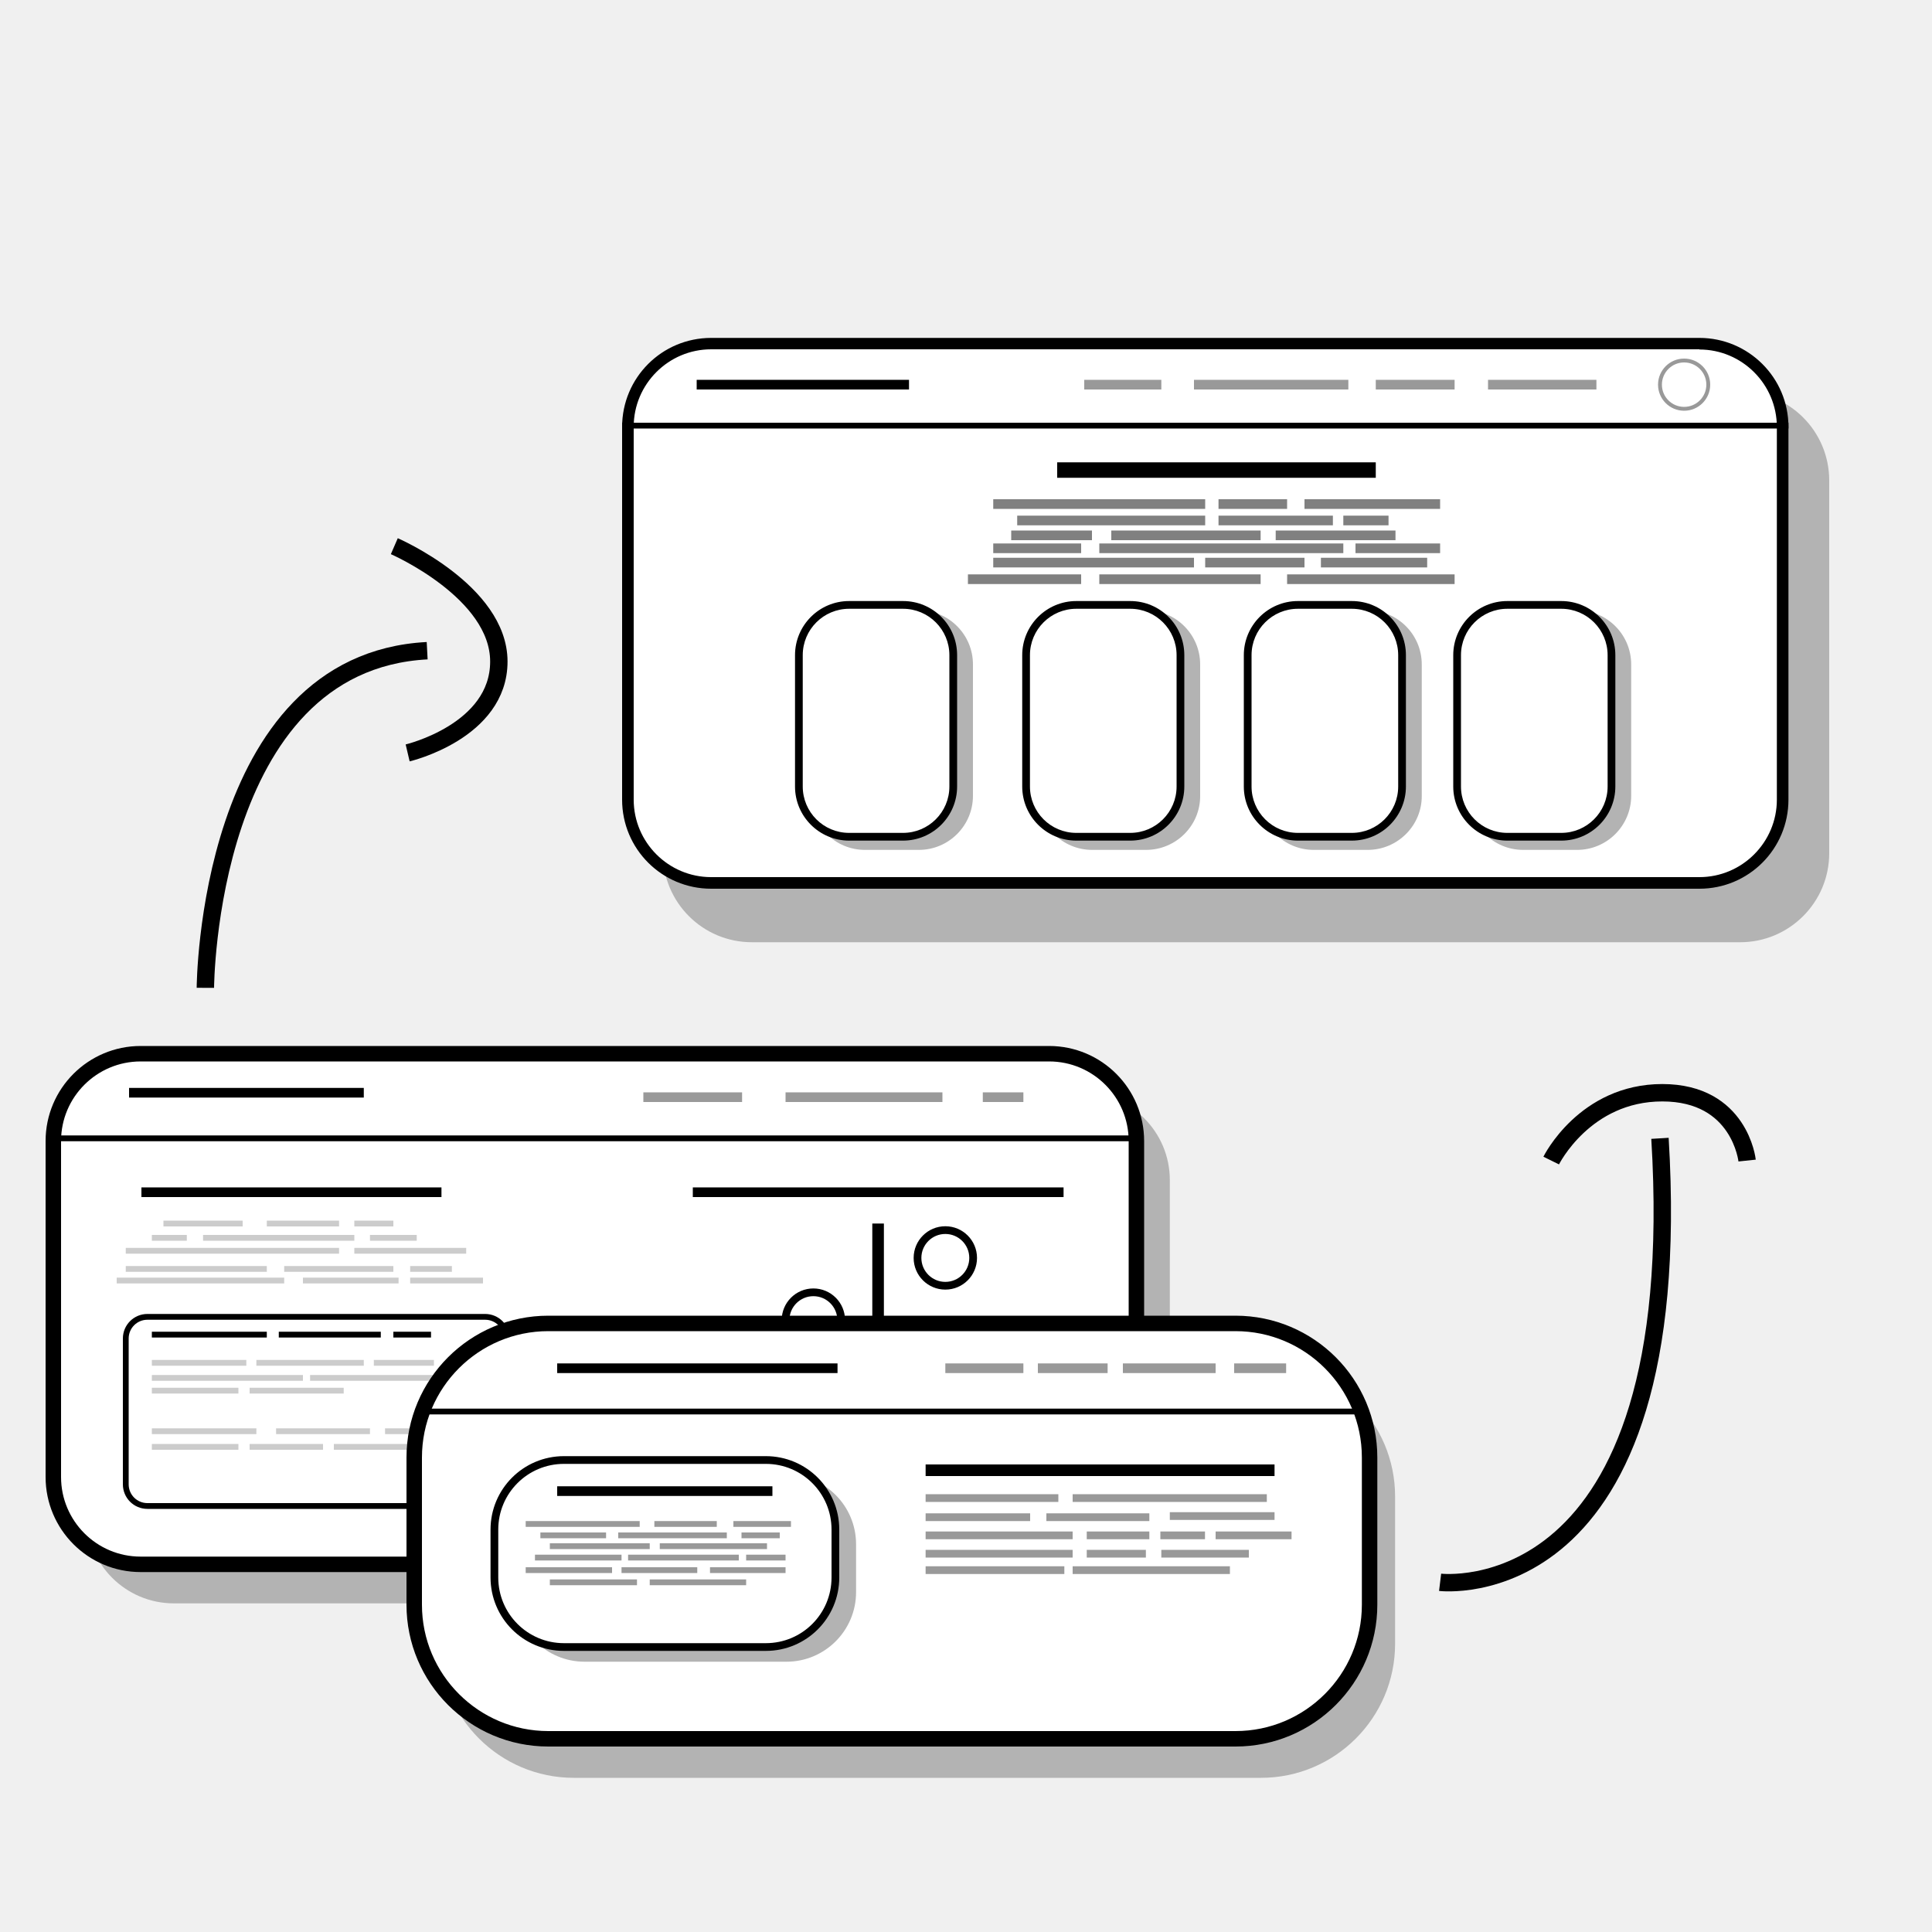
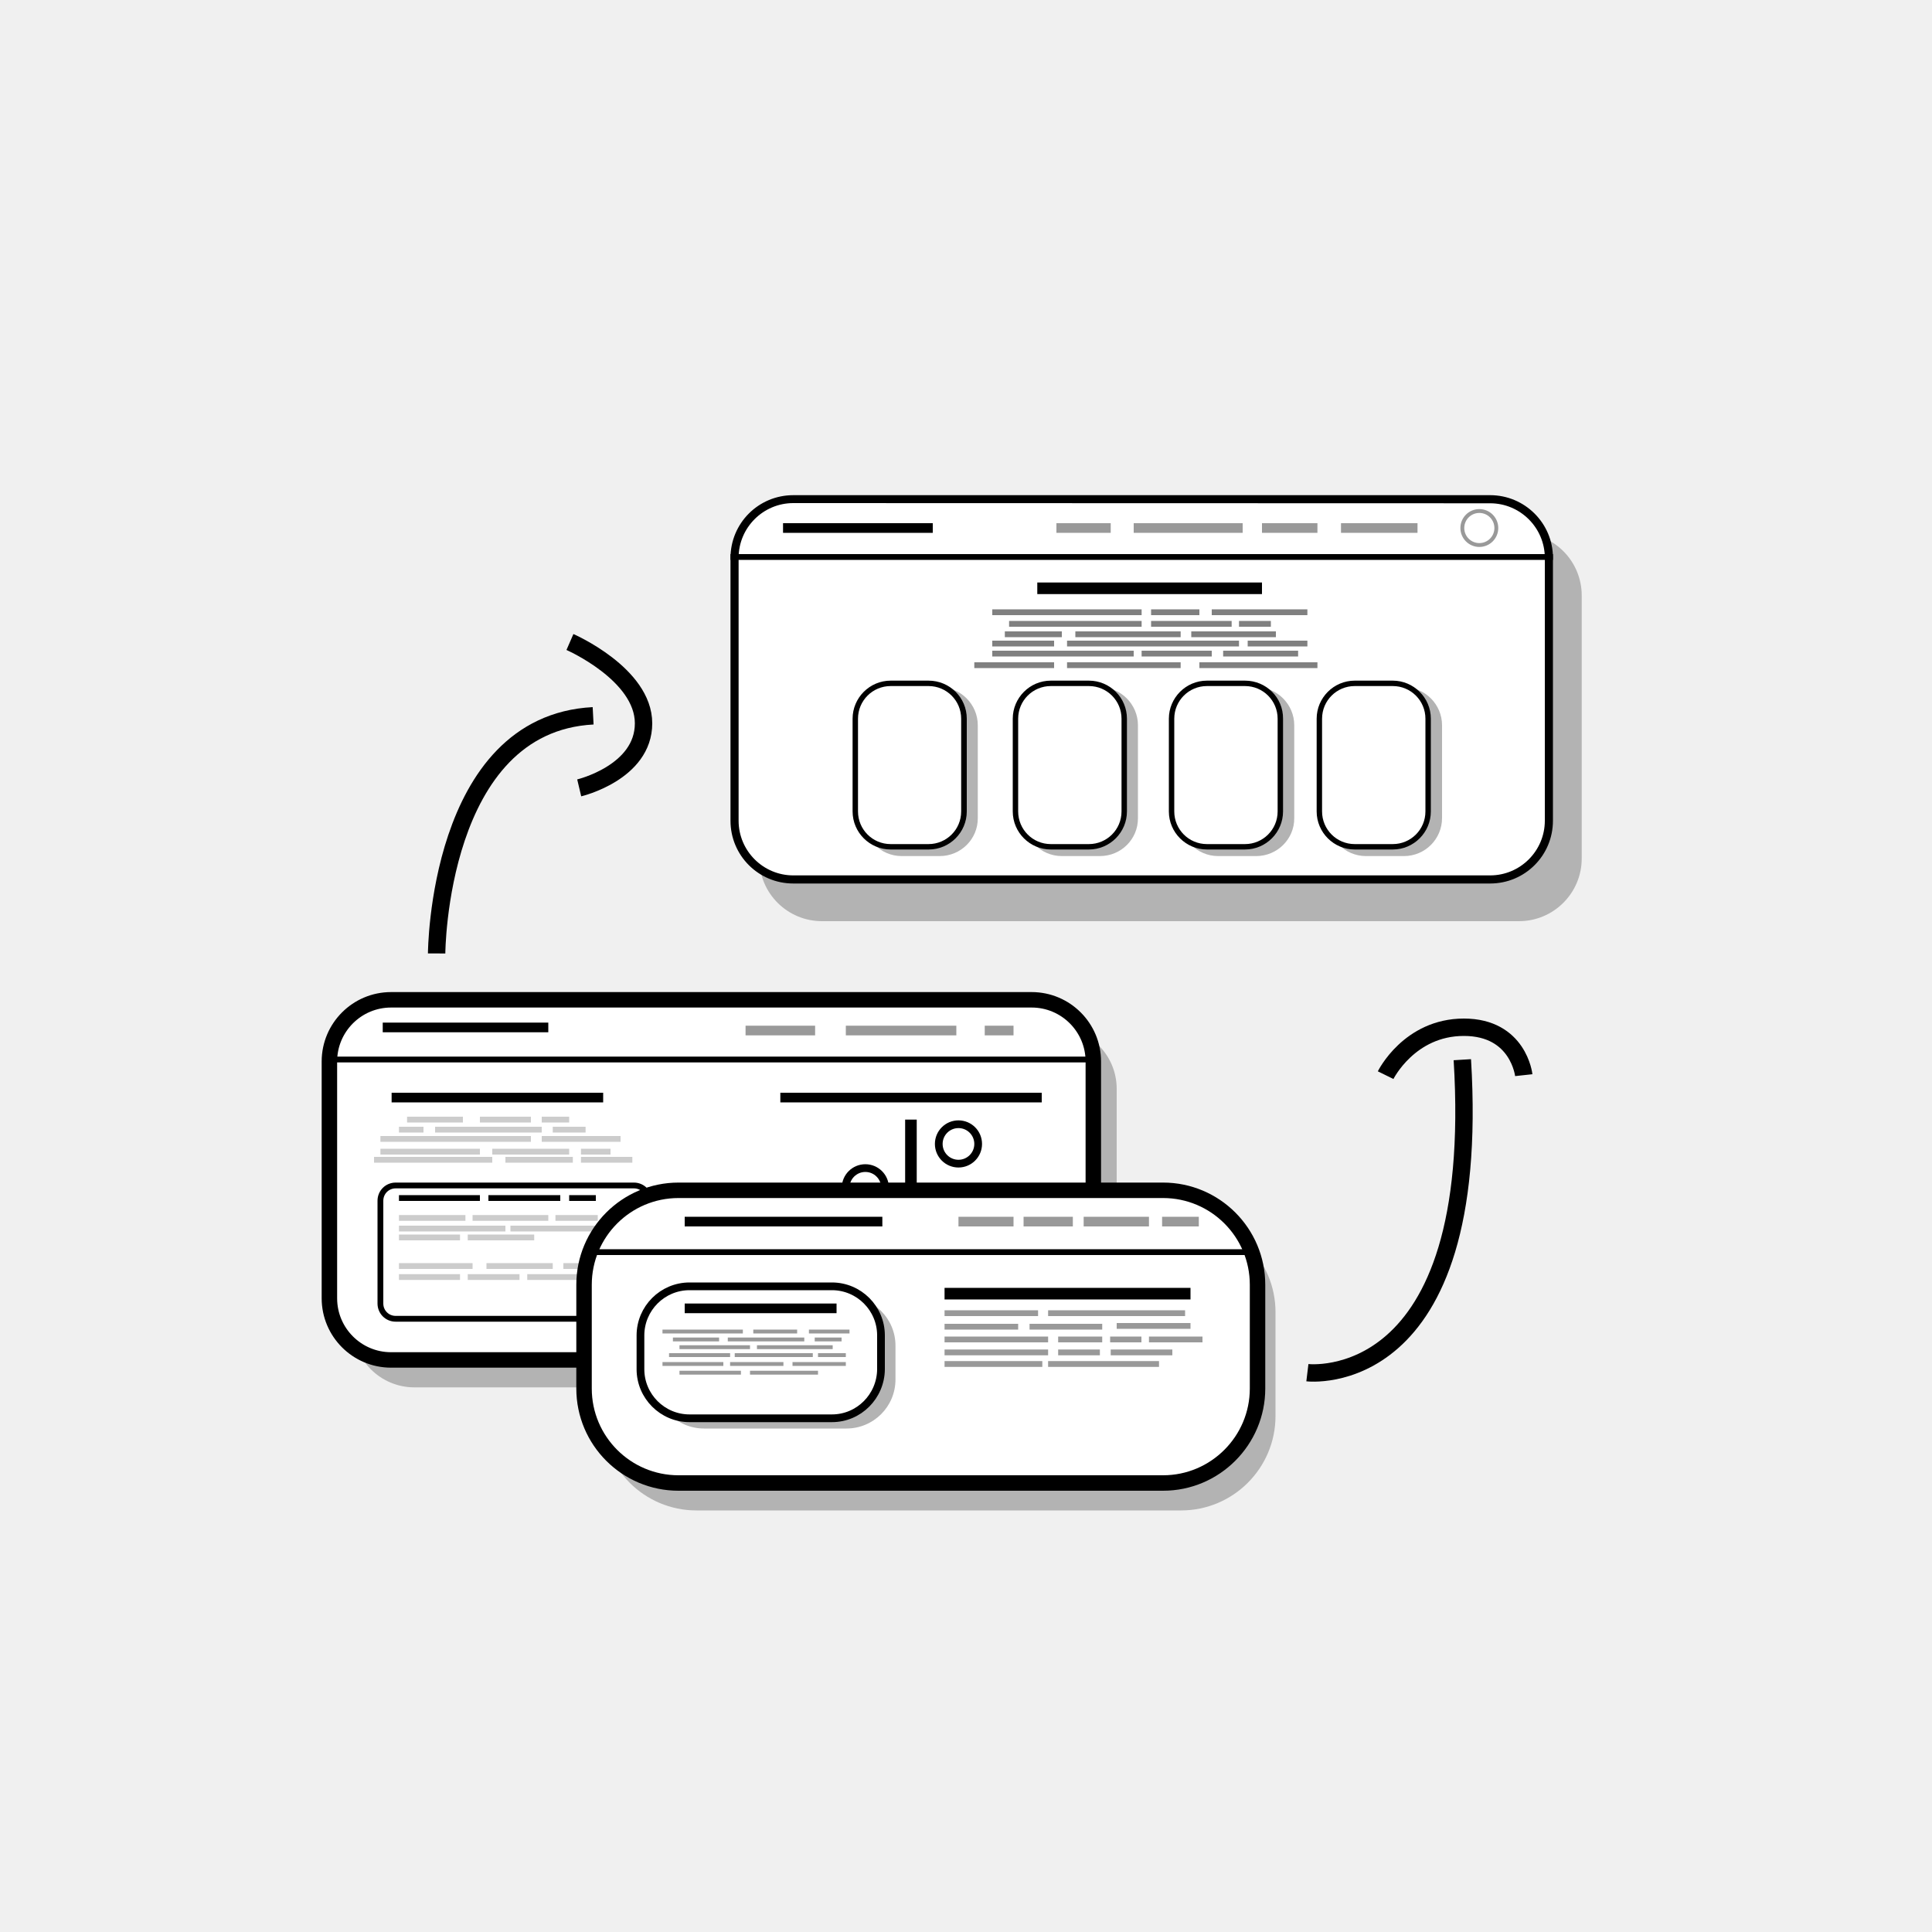
- <svg xmlns="http://www.w3.org/2000/svg" version="1.1" x="0px" y="0px" viewBox="0 0 1000 1000" style="enable-background:new 0 0 1000 1000;" xml:space="preserve">
+ <svg xmlns="http://www.w3.org/2000/svg" version="1.1" id="Layer_1" x="0px" y="0px" viewBox="0 0 1000 1000" style="enable-background:new 0 0 1000 1000;" xml:space="preserve">
  <style type="text/css">
	.st0{fill:#B3B3B3;}
	.st1{fill:#FFFFFF;}
- 	.st2{fill:#B3B3B3;stroke:#000000;stroke-width:3;stroke-miterlimit:10;}
- 	.st3{stroke:#000000;stroke-width:5;stroke-miterlimit:10;}
- 	.st4{fill:#808080;stroke:#999999;stroke-width:5;stroke-miterlimit:10;}
+ 	.st2{fill:none;stroke:#000000;stroke-width:3;stroke-miterlimit:10;}
+ 	.st3{fill:none;stroke:#000000;stroke-width:5;stroke-miterlimit:10;}
+ 	.st4{fill:none;stroke:#999999;stroke-width:5;stroke-miterlimit:10;}
	.st5{fill:none;stroke:#999999;stroke-width:2;stroke-miterlimit:10;}
- 	.st6{stroke:#000000;stroke-width:8;stroke-miterlimit:10;}
- 	.st7{fill:#808080;stroke:#808080;stroke-width:5;stroke-miterlimit:10;}
+ 	.st6{fill:none;stroke:#000000;stroke-width:6;stroke-miterlimit:10;}
+ 	.st7{fill:none;stroke:#808080;stroke-width:3;stroke-miterlimit:10;}
	.st8{fill:#FFFFFF;stroke:#000000;stroke-width:8;stroke-miterlimit:10;}
- 	.st9{fill:#B3B3B3;stroke:#000000;stroke-width:5;stroke-miterlimit:10;}
- 	.st10{fill:#B3B3B3;stroke:#CCCCCC;stroke-width:3;stroke-miterlimit:10;}
- 	.st11{fill:#B3B3B3;stroke:#000000;stroke-width:6;stroke-miterlimit:10;}
- 	.st12{fill:#FFFFFF;stroke:#000000;stroke-width:4;stroke-miterlimit:10;}
- 	.st13{fill:none;stroke:#000000;stroke-width:3;stroke-miterlimit:10;}
- 	.st14{fill:#FFFFFF;stroke:#000000;stroke-width:3;stroke-miterlimit:10;}
- 	.st15{fill:#808080;stroke:#999999;stroke-width:3;stroke-miterlimit:10;}
- 	.st16{stroke:#000000;stroke-width:6;stroke-miterlimit:10;}
- 	.st17{fill:#808080;stroke:#999999;stroke-width:4;stroke-miterlimit:10;}
- 	.st18{fill:none;stroke:#000000;stroke-width:9;stroke-miterlimit:10;}
+ 	.st9{fill:none;stroke:#CCCCCC;stroke-width:3;stroke-miterlimit:10;}
+ 	.st10{fill:#FFFFFF;stroke:#000000;stroke-width:4;stroke-miterlimit:10;}
+ 	.st11{fill:none;stroke:#999999;stroke-width:3;stroke-miterlimit:10;}
+ 	.st12{fill:none;stroke:#000000;stroke-width:9;stroke-miterlimit:10;}
</style>
-   <g id="Layer_1">
+   <g id="Layer_1_00000128471383344970629510000006755238687073651863_">
    <g>
-       <path class="st0" d="M900.7,487.7H389.2c-25.5,0-46.1-20.6-46.1-46.1V248.7c0-25.5,20.6-46.1,46.1-46.1h511.5    c25.5,0,46.1,20.6,46.1,46.1v192.9C946.8,467.1,926.1,487.7,900.7,487.7z" />
+       <path class="st0" d="M786.2,476.8H425.5c-18,0-32.5-14.5-32.5-32.5v-136c0-18,14.5-32.5,32.5-32.5h360.7c18,0,32.5,14.5,32.5,32.5    v136C818.7,462.3,804.1,476.8,786.2,476.8z" />
    </g>
    <g>
-       <path class="st1" d="M368.1,456.9c-23.8,0-43.1-19.3-43.1-43.1V220.9c0-23.8,19.3-43.1,43.1-43.1h511.5    c23.8,0,43.1,19.3,43.1,43.1v192.9c0,23.8-19.3,43.1-43.1,43.1H368.1z" />
-       <path d="M879.6,180.9c22.1,0,40.1,18,40.1,40.1v192.9c0,22.1-18,40.1-40.1,40.1H368.1c-22.1,0-40.1-18-40.1-40.1V220.9    c0-22.1,18-40.1,40.1-40.1H879.6 M879.6,174.9H368.1c-25.5,0-46.1,20.6-46.1,46.1v192.9c0,25.5,20.6,46.1,46.1,46.1h511.5    c25.5,0,46.1-20.6,46.1-46.1V220.9C925.7,195.5,905,174.9,879.6,174.9L879.6,174.9z" />
+       <path class="st1" d="M410.6,455.1c-16.8,0-30.4-13.6-30.4-30.4v-136c0-16.8,13.6-30.4,30.4-30.4h360.7c16.8,0,30.4,13.6,30.4,30.4    v136c0,16.8-13.6,30.4-30.4,30.4H410.6z" />
+       <path d="M771.3,260.5c15.6,0,28.3,12.7,28.3,28.3v136c0,15.6-12.7,28.3-28.3,28.3H410.6c-15.6,0-28.3-12.7-28.3-28.3V288.7    c0-15.6,12.7-28.3,28.3-28.3L771.3,260.5 M771.3,256.3H410.6c-18,0-32.5,14.5-32.5,32.5v136c0,18,14.5,32.5,32.5,32.5h360.7    c18,0,32.5-14.5,32.5-32.5V288.7C803.8,270.8,789.2,256.3,771.3,256.3L771.3,256.3z" />
    </g>
-     <line class="st2" x1="322" y1="220.3" x2="925.7" y2="220.3" />
-     <line class="st3" x1="360.6" y1="199.1" x2="470.5" y2="199.1" />
-     <line class="st4" x1="561.2" y1="199.1" x2="601.1" y2="199.1" />
-     <line class="st4" x1="618" y1="199.1" x2="697.9" y2="199.1" />
-     <line class="st4" x1="712.1" y1="199.1" x2="752.9" y2="199.1" />
-     <line class="st4" x1="770.2" y1="199.1" x2="826.3" y2="199.1" />
-     <circle class="st5" cx="871.7" cy="199.1" r="12.5" />
-     <line class="st6" x1="547.2" y1="243.3" x2="712.1" y2="243.3" />
-     <line class="st7" x1="514.1" y1="260.9" x2="623.8" y2="260.9" />
-     <line class="st7" x1="630.7" y1="260.9" x2="666.2" y2="260.9" />
-     <line class="st7" x1="675.2" y1="260.9" x2="745.4" y2="260.9" />
-     <line class="st7" x1="526.5" y1="269.4" x2="623.8" y2="269.4" />
-     <line class="st7" x1="630.7" y1="269.4" x2="689.9" y2="269.4" />
-     <line class="st7" x1="695.3" y1="269.4" x2="718.7" y2="269.4" />
-     <line class="st7" x1="523.4" y1="277.1" x2="565.2" y2="277.1" />
-     <line class="st7" x1="575.2" y1="277.1" x2="652.5" y2="277.1" />
-     <line class="st7" x1="660.3" y1="277.1" x2="722.3" y2="277.1" />
-     <line class="st7" x1="514.1" y1="283.8" x2="559.6" y2="283.8" />
-     <line class="st7" x1="569" y1="283.8" x2="695.3" y2="283.8" />
-     <line class="st7" x1="701.6" y1="283.8" x2="745.4" y2="283.8" />
-     <line class="st7" x1="514.1" y1="291.2" x2="618" y2="291.2" />
-     <line class="st7" x1="623.8" y1="291.2" x2="675.2" y2="291.2" />
-     <line class="st7" x1="683.7" y1="291.2" x2="738.7" y2="291.2" />
-     <line class="st7" x1="501" y1="299.8" x2="559.6" y2="299.8" />
-     <line class="st7" x1="569" y1="299.8" x2="652.5" y2="299.8" />
-     <line class="st7" x1="666.2" y1="299.8" x2="752.9" y2="299.8" />
+     <line class="st2" x1="378.1" y1="288.3" x2="803.8" y2="288.3" />
+     <line class="st3" x1="405.3" y1="273.3" x2="482.8" y2="273.3" />
+     <line class="st4" x1="546.8" y1="273.3" x2="574.9" y2="273.3" />
+     <line class="st4" x1="586.8" y1="273.3" x2="643.2" y2="273.3" />
+     <line class="st4" x1="653.2" y1="273.3" x2="681.9" y2="273.3" />
+     <line class="st4" x1="694.1" y1="273.3" x2="733.7" y2="273.3" />
+     <circle class="st5" cx="765.7" cy="273.3" r="8.8" />
+     <line class="st6" x1="536.9" y1="304.5" x2="653.2" y2="304.5" />
+     <line class="st7" x1="513.6" y1="316.9" x2="590.9" y2="316.9" />
+     <line class="st7" x1="595.8" y1="316.9" x2="620.8" y2="316.9" />
+     <line class="st7" x1="627.2" y1="316.9" x2="676.7" y2="316.9" />
+     <line class="st7" x1="522.3" y1="322.9" x2="590.9" y2="322.9" />
+     <line class="st7" x1="595.8" y1="322.9" x2="637.5" y2="322.9" />
+     <line class="st7" x1="641.3" y1="322.9" x2="657.8" y2="322.9" />
+     <line class="st7" x1="520.1" y1="328.3" x2="549.6" y2="328.3" />
+     <line class="st7" x1="556.6" y1="328.3" x2="611.1" y2="328.3" />
+     <line class="st7" x1="616.6" y1="328.3" x2="660.4" y2="328.3" />
+     <line class="st7" x1="513.6" y1="333.1" x2="545.6" y2="333.1" />
+     <line class="st7" x1="552.3" y1="333.1" x2="641.3" y2="333.1" />
+     <line class="st7" x1="645.8" y1="333.1" x2="676.7" y2="333.1" />
+     <line class="st7" x1="513.6" y1="338.3" x2="586.8" y2="338.3" />
+     <line class="st7" x1="590.9" y1="338.3" x2="627.2" y2="338.3" />
+     <line class="st7" x1="633.1" y1="338.3" x2="671.9" y2="338.3" />
+     <line class="st7" x1="504.3" y1="344.3" x2="545.6" y2="344.3" />
+     <line class="st7" x1="552.3" y1="344.3" x2="611.1" y2="344.3" />
+     <line class="st7" x1="620.8" y1="344.3" x2="681.9" y2="344.3" />
    <g>
-       <path class="st0" d="M475.6,439.9h-27.9c-15.5,0-28-12.6-28-28v-68c0-15.5,12.6-28,28-28h27.9c15.5,0,28,12.6,28,28v68    C503.6,427.3,491.1,439.9,475.6,439.9z" />
+       <path class="st0" d="M486.4,443.1h-19.7c-10.9,0-19.7-8.9-19.7-19.7v-48c0-10.9,8.9-19.7,19.7-19.7h19.7    c10.9,0,19.7,8.9,19.7,19.7v48C506.2,434.3,497.3,443.1,486.4,443.1z" />
    </g>
    <g>
-       <path class="st1" d="M439.5,433.1c-14.4,0-26-11.7-26-26v-68c0-14.4,11.7-26,26-26h27.9c14.4,0,26,11.7,26,26v68    c0,14.4-11.7,26-26,26H439.5z" />
-       <path d="M467.4,315.1c13.3,0,24,10.8,24,24v68c0,13.3-10.8,24-24,24h-27.9c-13.3,0-24-10.8-24-24v-68c0-13.3,10.8-24,24-24H467.4     M467.4,311.1h-27.9c-15.5,0-28,12.6-28,28v68c0,15.5,12.6,28,28,28h27.9c15.5,0,28-12.6,28-28v-68    C495.4,323.6,482.9,311.1,467.4,311.1L467.4,311.1z" />
+       <path class="st1" d="M461,438.3c-10.2,0-18.3-8.3-18.3-18.3v-48c0-10.2,8.3-18.3,18.3-18.3h19.7c10.2,0,18.3,8.3,18.3,18.3v48    c0,10.2-8.3,18.3-18.3,18.3H461z" />
+       <path d="M480.6,355.1c9.4,0,16.9,7.6,16.9,16.9v48c0,9.4-7.6,16.9-16.9,16.9H461c-9.4,0-16.9-7.6-16.9-16.9v-48    c0-9.4,7.6-16.9,16.9-16.9H480.6 M480.6,352.3H461c-10.9,0-19.7,8.9-19.7,19.7v48c0,10.9,8.9,19.7,19.7,19.7h19.7    c10.9,0,19.7-8.9,19.7-19.7v-48C500.4,361.1,491.6,352.3,480.6,352.3L480.6,352.3z" />
    </g>
    <g>
-       <path class="st0" d="M593.2,439.9h-27.9c-15.5,0-28-12.6-28-28v-68c0-15.5,12.6-28,28-28h27.9c15.5,0,28,12.6,28,28v68    C621.3,427.3,608.7,439.9,593.2,439.9z" />
+       <path class="st0" d="M569.3,443.1h-19.7c-10.9,0-19.7-8.9-19.7-19.7v-48c0-10.9,8.9-19.7,19.7-19.7h19.7    c10.9,0,19.7,8.9,19.7,19.7v48C589.1,434.3,580.3,443.1,569.3,443.1z" />
    </g>
    <g>
-       <path class="st1" d="M557.1,433.1c-14.4,0-26-11.7-26-26v-68c0-14.4,11.7-26,26-26H585c14.4,0,26,11.7,26,26v68    c0,14.4-11.7,26-26,26H557.1z" />
-       <path d="M585,315.1c13.3,0,24,10.8,24,24v68c0,13.3-10.8,24-24,24h-27.9c-13.3,0-24-10.8-24-24v-68c0-13.3,10.8-24,24-24H585     M585,311.1h-27.9c-15.5,0-28,12.6-28,28v68c0,15.5,12.6,28,28,28H585c15.5,0,28-12.6,28-28v-68C613,323.6,600.5,311.1,585,311.1    L585,311.1z" />
+       <path class="st1" d="M543.9,438.3c-10.2,0-18.3-8.3-18.3-18.3v-48c0-10.2,8.3-18.3,18.3-18.3h19.7c10.2,0,18.3,8.3,18.3,18.3v48    c0,10.2-8.3,18.3-18.3,18.3H543.9z" />
+       <path d="M563.6,355.1c9.4,0,16.9,7.6,16.9,16.9v48c0,9.4-7.6,16.9-16.9,16.9h-19.7c-9.4,0-16.9-7.6-16.9-16.9v-48    c0-9.4,7.6-16.9,16.9-16.9H563.6 M563.6,352.3h-19.7c-10.9,0-19.7,8.9-19.7,19.7v48c0,10.9,8.9,19.7,19.7,19.7h19.7    c10.9,0,19.7-8.9,19.7-19.7v-48C583.3,361.1,574.5,352.3,563.6,352.3L563.6,352.3z" />
    </g>
    <g>
-       <path class="st0" d="M707.9,439.9H680c-15.5,0-28-12.6-28-28v-68c0-15.5,12.6-28,28-28h27.9c15.5,0,28,12.6,28,28v68    C736,427.3,723.4,439.9,707.9,439.9z" />
+       <path class="st0" d="M650.2,443.1h-19.7c-10.9,0-19.7-8.9-19.7-19.7v-48c0-10.9,8.9-19.7,19.7-19.7h19.7    c10.9,0,19.7,8.9,19.7,19.7v48C670,434.3,661.1,443.1,650.2,443.1z" />
    </g>
    <g>
-       <path class="st1" d="M671.8,433.1c-14.4,0-26-11.7-26-26v-68c0-14.4,11.7-26,26-26h27.9c14.4,0,26,11.7,26,26v68    c0,14.4-11.7,26-26,26H671.8z" />
-       <path d="M699.7,315.1c13.3,0,24,10.8,24,24v68c0,13.3-10.8,24-24,24h-27.9c-13.3,0-24-10.8-24-24v-68c0-13.3,10.8-24,24-24H699.7     M699.7,311.1h-27.9c-15.5,0-28,12.6-28,28v68c0,15.5,12.6,28,28,28h27.9c15.5,0,28-12.6,28-28v-68    C727.7,323.6,715.2,311.1,699.7,311.1L699.7,311.1z" />
+       <path class="st1" d="M624.8,438.3c-10.2,0-18.3-8.3-18.3-18.3v-48c0-10.2,8.3-18.3,18.3-18.3h19.7c10.2,0,18.3,8.3,18.3,18.3v48    c0,10.2-8.3,18.3-18.3,18.3H624.8z" />
+       <path d="M644.4,355.1c9.4,0,16.9,7.6,16.9,16.9v48c0,9.4-7.6,16.9-16.9,16.9h-19.7c-9.4,0-16.9-7.6-16.9-16.9v-48    c0-9.4,7.6-16.9,16.9-16.9H644.4 M644.4,352.3h-19.7c-10.9,0-19.7,8.9-19.7,19.7v48c0,10.9,8.9,19.7,19.7,19.7h19.7    c10.9,0,19.7-8.9,19.7-19.7v-48C664.2,361.1,655.4,352.3,644.4,352.3L644.4,352.3z" />
    </g>
    <g>
-       <path class="st0" d="M816.3,439.9h-27.9c-15.5,0-28-12.6-28-28v-68c0-15.5,12.6-28,28-28h27.9c15.5,0,28,12.6,28,28v68    C844.3,427.3,831.8,439.9,816.3,439.9z" />
+       <path class="st0" d="M726.7,443.1H707c-10.9,0-19.7-8.9-19.7-19.7v-48c0-10.9,8.9-19.7,19.7-19.7h19.7c10.9,0,19.7,8.9,19.7,19.7    v48C746.4,434.3,737.6,443.1,726.7,443.1z" />
    </g>
    <g>
-       <path class="st1" d="M780.2,433.1c-14.4,0-26-11.7-26-26v-68c0-14.4,11.7-26,26-26h27.9c14.4,0,26,11.7,26,26v68    c0,14.4-11.7,26-26,26H780.2z" />
-       <path d="M808.1,315.1c13.3,0,24,10.8,24,24v68c0,13.3-10.8,24-24,24h-27.9c-13.3,0-24-10.8-24-24v-68c0-13.3,10.8-24,24-24H808.1     M808.1,311.1h-27.9c-15.5,0-28,12.6-28,28v68c0,15.5,12.6,28,28,28h27.9c15.5,0,28-12.6,28-28v-68    C836.1,323.6,823.5,311.1,808.1,311.1L808.1,311.1z" />
+       <path class="st1" d="M701.2,438.3c-10.2,0-18.3-8.3-18.3-18.3v-48c0-10.2,8.3-18.3,18.3-18.3h19.7c10.2,0,18.3,8.3,18.3,18.3v48    c0,10.2-8.3,18.3-18.3,18.3H701.2z" />
+       <path d="M720.9,355.1c9.4,0,16.9,7.6,16.9,16.9v48c0,9.4-7.6,16.9-16.9,16.9h-19.7c-9.4,0-16.9-7.6-16.9-16.9v-48    c0-9.4,7.6-16.9,16.9-16.9H720.9 M720.9,352.3h-19.7c-10.9,0-19.7,8.9-19.7,19.7v48c0,10.9,8.9,19.7,19.7,19.7h19.7    c10.9,0,19.7-8.9,19.7-19.7v-48C740.6,361.1,731.7,352.3,720.9,352.3L720.9,352.3z" />
    </g>
  </g>
-   <g id="Layer_2">
+   <g id="Layer_2_00000109739732680065717590000015239964196052514452_">
    <g>
-       <path class="st0" d="M560.2,829.9H90c-25,0-45.2-20.3-45.2-45.2V610.8c0-25,20.3-45.2,45.2-45.2h470.3c25,0,45.2,20.3,45.2,45.2    v173.9C605.5,809.7,585.2,829.9,560.2,829.9z" />
+       <path class="st0" d="M546.1,718.1H214.5c-17.6,0-31.9-14.3-31.9-31.9V563.6c0-17.6,14.3-31.9,31.9-31.9h331.6    c17.6,0,31.9,14.3,31.9,31.9v122.6C578,703.9,563.7,718.1,546.1,718.1z" />
    </g>
-     <path class="st8" d="M543,809.7H72.8c-25,0-45.2-20.3-45.2-45.2V590.6c0-25,20.3-45.2,45.2-45.2H543c25,0,45.2,20.3,45.2,45.2   v173.9C588.3,789.5,568,809.7,543,809.7z" />
-     <line class="st2" x1="27.5" y1="589.2" x2="585.7" y2="589.2" />
-     <line class="st3" x1="66.8" y1="565.6" x2="188.3" y2="565.6" />
-     <line class="st4" x1="333" y1="567.9" x2="384.1" y2="567.9" />
-     <line class="st4" x1="406.6" y1="567.9" x2="487.8" y2="567.9" />
-     <line class="st4" x1="508.7" y1="567.9" x2="529.7" y2="567.9" />
-     <line class="st9" x1="73.2" y1="617.1" x2="228.5" y2="617.1" />
-     <line class="st9" x1="358.6" y1="617.1" x2="550.5" y2="617.1" />
-     <line class="st10" x1="84.6" y1="633.3" x2="125.6" y2="633.3" />
-     <line class="st10" x1="138.1" y1="633.3" x2="175.5" y2="633.3" />
-     <line class="st10" x1="78.6" y1="640.7" x2="96.7" y2="640.7" />
-     <line class="st10" x1="105.1" y1="640.7" x2="183.4" y2="640.7" />
-     <line class="st10" x1="191.5" y1="640.7" x2="215.7" y2="640.7" />
-     <line class="st10" x1="65.1" y1="647.4" x2="175.5" y2="647.4" />
-     <line class="st10" x1="183.4" y1="633.3" x2="203.6" y2="633.3" />
-     <line class="st10" x1="183.4" y1="647.4" x2="241.3" y2="647.4" />
-     <line class="st10" x1="65.1" y1="656.8" x2="138.1" y2="656.8" />
-     <line class="st10" x1="147.1" y1="656.8" x2="203.6" y2="656.8" />
-     <line class="st10" x1="212.3" y1="656.8" x2="233.9" y2="656.8" />
-     <line class="st10" x1="60.4" y1="662.8" x2="147.1" y2="662.8" />
-     <line class="st10" x1="156.8" y1="662.8" x2="206.3" y2="662.8" />
-     <line class="st10" x1="212.3" y1="662.8" x2="250" y2="662.8" />
-     <line class="st11" x1="454.5" y1="633.3" x2="454.5" y2="765.3" />
-     <circle class="st12" cx="489.3" cy="651.1" r="14.4" />
-     <circle class="st12" cx="421" cy="683.3" r="14.4" />
-     <circle class="st12" cx="489.3" cy="716.2" r="14.4" />
-     <circle class="st12" cx="423.8" cy="761" r="14.4" />
+     <path class="st8" d="M533.9,703.9H202.4c-17.6,0-31.9-14.3-31.9-31.9V549.4c0-17.6,14.3-31.9,31.9-31.9h331.6   c17.6,0,31.9,14.3,31.9,31.9V672C565.9,689.7,551.6,703.9,533.9,703.9z" />
+     <line class="st2" x1="170.4" y1="548.4" x2="564" y2="548.4" />
+     <line class="st3" x1="198.1" y1="531.8" x2="283.8" y2="531.8" />
+     <line class="st4" x1="385.9" y1="533.4" x2="421.9" y2="533.4" />
+     <line class="st4" x1="437.8" y1="533.4" x2="495" y2="533.4" />
+     <line class="st4" x1="509.7" y1="533.4" x2="524.6" y2="533.4" />
+     <line class="st3" x1="202.7" y1="568.1" x2="312.2" y2="568.1" />
+     <line class="st3" x1="403.9" y1="568.1" x2="539.2" y2="568.1" />
+     <line class="st9" x1="210.7" y1="579.5" x2="239.6" y2="579.5" />
+     <line class="st9" x1="248.4" y1="579.5" x2="274.8" y2="579.5" />
+     <line class="st9" x1="206.5" y1="584.7" x2="219.2" y2="584.7" />
+     <line class="st9" x1="225.2" y1="584.7" x2="280.4" y2="584.7" />
+     <line class="st9" x1="286.1" y1="584.7" x2="303.1" y2="584.7" />
+     <line class="st9" x1="196.9" y1="589.5" x2="274.8" y2="589.5" />
+     <line class="st9" x1="280.4" y1="579.5" x2="294.6" y2="579.5" />
+     <line class="st9" x1="280.4" y1="589.5" x2="321.2" y2="589.5" />
+     <line class="st9" x1="196.9" y1="596.1" x2="248.4" y2="596.1" />
+     <line class="st9" x1="254.8" y1="596.1" x2="294.6" y2="596.1" />
+     <line class="st9" x1="300.7" y1="596.1" x2="316" y2="596.1" />
+     <line class="st9" x1="193.6" y1="600.3" x2="254.8" y2="600.3" />
+     <line class="st9" x1="261.6" y1="600.3" x2="296.5" y2="600.3" />
+     <line class="st9" x1="300.7" y1="600.3" x2="327.3" y2="600.3" />
+     <line class="st6" x1="471.5" y1="579.5" x2="471.5" y2="672.6" />
+     <circle class="st10" cx="496.1" cy="592.1" r="10.2" />
+     <circle class="st10" cx="447.9" cy="614.8" r="10.2" />
+     <circle class="st10" cx="496.1" cy="638" r="10.2" />
+     <circle class="st10" cx="449.9" cy="669.6" r="10.2" />
    <g id="XMLID_00000151542159790998282620000018332284769027783578_">
      <g>
-         <path class="st1" d="M262.3,692.8v75.5c0,6.2-5,11.2-11.2,11.2H76.3c-6.2,0-11.2-5-11.2-11.2v-75.5c0-6.2,5-11.2,11.2-11.2h174.8     C257.3,681.7,262.3,686.7,262.3,692.8z" />
+         <path class="st1" d="M336,621.5v53.2c0,4.4-3.5,7.9-7.9,7.9H204.8c-4.4,0-7.9-3.5-7.9-7.9v-53.2c0-4.4,3.5-7.9,7.9-7.9h123.3     C332.5,613.6,336,617.2,336,621.5z" />
      </g>
      <g>
-         <path class="st13" d="M251.1,779.5H76.3c-6.2,0-11.2-5-11.2-11.2v-75.5c0-6.2,5-11.2,11.2-11.2h174.8c6.2,0,11.2,5,11.2,11.2     v75.5C262.3,774.5,257.3,779.5,251.1,779.5z" />
+         <path class="st2" d="M328.1,682.6H204.8c-4.4,0-7.9-3.5-7.9-7.9v-53.2c0-4.4,3.5-7.9,7.9-7.9h123.3c4.4,0,7.9,3.5,7.9,7.9v53.2     C336,679.1,332.5,682.6,328.1,682.6z" />
      </g>
    </g>
-     <line class="st14" x1="78.6" y1="690.8" x2="138.1" y2="690.8" />
-     <line class="st14" x1="144.3" y1="690.8" x2="197.1" y2="690.8" />
-     <line class="st14" x1="203.6" y1="690.8" x2="223.1" y2="690.8" />
-     <line class="st10" x1="78.6" y1="705.4" x2="127.5" y2="705.4" />
-     <line class="st10" x1="132.7" y1="705.4" x2="188.3" y2="705.4" />
-     <line class="st10" x1="193.5" y1="705.4" x2="224.6" y2="705.4" />
-     <line class="st10" x1="78.6" y1="713.2" x2="156.8" y2="713.2" />
-     <line class="st10" x1="160.5" y1="713.2" x2="243.2" y2="713.2" />
-     <line class="st10" x1="78.6" y1="719.8" x2="123.4" y2="719.8" />
-     <line class="st10" x1="129.2" y1="719.8" x2="177.9" y2="719.8" />
-     <line class="st10" x1="78.6" y1="740.8" x2="132.7" y2="740.8" />
-     <line class="st10" x1="142.9" y1="740.8" x2="191.5" y2="740.8" />
-     <line class="st10" x1="199.3" y1="740.8" x2="236.6" y2="740.8" />
-     <line class="st10" x1="78.6" y1="748.9" x2="123.4" y2="748.9" />
-     <line class="st10" x1="129.2" y1="748.9" x2="167.2" y2="748.9" />
-     <line class="st10" x1="172.8" y1="748.9" x2="212.3" y2="748.9" />
+     <line class="st2" x1="206.5" y1="620.1" x2="248.4" y2="620.1" />
+     <line class="st2" x1="252.8" y1="620.1" x2="290" y2="620.1" />
+     <line class="st2" x1="294.6" y1="620.1" x2="308.4" y2="620.1" />
+     <line class="st9" x1="206.5" y1="630.4" x2="240.9" y2="630.4" />
+     <line class="st9" x1="244.6" y1="630.4" x2="283.8" y2="630.4" />
+     <line class="st9" x1="287.5" y1="630.4" x2="309.4" y2="630.4" />
+     <line class="st9" x1="206.5" y1="635.9" x2="261.6" y2="635.9" />
+     <line class="st9" x1="264.2" y1="635.9" x2="322.5" y2="635.9" />
+     <line class="st9" x1="206.5" y1="640.5" x2="238.1" y2="640.5" />
+     <line class="st9" x1="242.1" y1="640.5" x2="276.5" y2="640.5" />
+     <line class="st9" x1="206.5" y1="655.3" x2="244.6" y2="655.3" />
+     <line class="st9" x1="251.8" y1="655.3" x2="286.1" y2="655.3" />
+     <line class="st9" x1="291.6" y1="655.3" x2="317.9" y2="655.3" />
+     <line class="st9" x1="206.5" y1="661" x2="238.1" y2="661" />
+     <line class="st9" x1="242.1" y1="661" x2="268.9" y2="661" />
+     <line class="st9" x1="272.9" y1="661" x2="300.7" y2="661" />
  </g>
  <g id="Layer_3">
    <g>
-       <path class="st0" d="M652.7,920.2H297c-38.3,0-69.4-31.1-69.4-69.4v-76.2c0-38.3,31.1-69.4,69.4-69.4h355.7    c38.3,0,69.4,31.1,69.4,69.4v76.2C722.1,889.1,691,920.2,652.7,920.2z" />
+       <path class="st0" d="M611.3,781.8H360.5c-27,0-48.9-21.9-48.9-48.9v-53.7c0-27,21.9-48.9,48.9-48.9h250.8    c27,0,48.9,21.9,48.9,48.9v53.7C660.2,759.9,638.3,781.8,611.3,781.8z" />
    </g>
-     <path class="st8" d="M639.5,900H283.8c-38.3,0-69.4-31.1-69.4-69.4v-76.2c0-38.3,31.1-69.4,69.4-69.4h355.7   c38.3,0,69.4,31.1,69.4,69.4v76.2C708.9,868.9,677.8,900,639.5,900z" />
-     <line class="st2" x1="218.6" y1="730.6" x2="701.6" y2="730.6" />
-     <line class="st3" x1="288.4" y1="708.2" x2="433.5" y2="708.2" />
-     <line class="st4" x1="489.3" y1="708.2" x2="529.7" y2="708.2" />
-     <line class="st4" x1="537.2" y1="708.2" x2="573.3" y2="708.2" />
-     <line class="st4" x1="581.2" y1="708.2" x2="629.2" y2="708.2" />
-     <line class="st4" x1="638.8" y1="708.2" x2="665.7" y2="708.2" />
+     <path class="st8" d="M602,767.6H351.2c-27,0-48.9-21.9-48.9-48.9v-53.7c0-27,21.9-48.9,48.9-48.9H602c27,0,48.9,21.9,48.9,48.9   v53.7C650.9,745.6,629,767.6,602,767.6z" />
+     <line class="st2" x1="305.2" y1="648.1" x2="645.8" y2="648.1" />
+     <line class="st3" x1="354.4" y1="632.3" x2="456.7" y2="632.3" />
+     <line class="st4" x1="496.1" y1="632.3" x2="524.6" y2="632.3" />
+     <line class="st4" x1="529.8" y1="632.3" x2="555.3" y2="632.3" />
+     <line class="st4" x1="560.9" y1="632.3" x2="594.7" y2="632.3" />
+     <line class="st4" x1="601.5" y1="632.3" x2="620.5" y2="632.3" />
    <g>
-       <path class="st0" d="M407.1,860.1H302.6c-19.9,0-36-16.1-36-36v-24.8c0-19.9,16.1-36,36-36h104.5c19.9,0,36,16.1,36,36v24.8    C443.1,844,426.9,860.1,407.1,860.1z" />
+       <path class="st0" d="M438.1,739.4h-73.7c-14,0-25.4-11.4-25.4-25.4v-17.5c0-14,11.4-25.4,25.4-25.4h73.7c14,0,25.4,11.4,25.4,25.4    v17.5C463.5,728.1,452.1,739.4,438.1,739.4z" />
    </g>
-     <path class="st12" d="M396.4,852.5H291.9c-19.9,0-36-16.1-36-36v-24.8c0-19.9,16.1-36,36-36h104.5c19.9,0,36,16.1,36,36v24.8   C432.4,836.4,416.3,852.5,396.4,852.5z" />
-     <line class="st3" x1="288.4" y1="771.8" x2="399.8" y2="771.8" />
-     <line class="st15" x1="272.1" y1="788.8" x2="331.1" y2="788.8" />
-     <line class="st15" x1="338.7" y1="788.8" x2="371" y2="788.8" />
-     <line class="st15" x1="379.6" y1="788.8" x2="409.4" y2="788.8" />
-     <line class="st15" x1="279.7" y1="794.7" x2="313.7" y2="794.7" />
-     <line class="st15" x1="320" y1="794.7" x2="376.2" y2="794.7" />
-     <line class="st15" x1="383.8" y1="794.7" x2="403.6" y2="794.7" />
-     <line class="st15" x1="284.6" y1="800.3" x2="336.3" y2="800.3" />
-     <line class="st15" x1="341.5" y1="800.3" x2="397" y2="800.3" />
-     <line class="st15" x1="276.9" y1="806.2" x2="321.7" y2="806.2" />
-     <line class="st15" x1="325.1" y1="806.2" x2="382.4" y2="806.2" />
-     <line class="st15" x1="386.2" y1="806.2" x2="406.6" y2="806.2" />
-     <line class="st15" x1="272.1" y1="812.7" x2="316.8" y2="812.7" />
-     <line class="st15" x1="321.7" y1="812.7" x2="360.9" y2="812.7" />
-     <line class="st15" x1="367.5" y1="812.7" x2="406.6" y2="812.7" />
-     <line class="st15" x1="284.6" y1="819" x2="329.7" y2="819" />
-     <line class="st15" x1="336.3" y1="819" x2="386.2" y2="819" />
-     <line class="st16" x1="479.1" y1="761" x2="659.7" y2="761" />
-     <line class="st17" x1="479.1" y1="775.4" x2="547.8" y2="775.4" />
-     <line class="st17" x1="555.2" y1="775.4" x2="655.7" y2="775.4" />
-     <line class="st17" x1="479.1" y1="785.3" x2="533.2" y2="785.3" />
-     <line class="st17" x1="541.6" y1="785.3" x2="594.9" y2="785.3" />
-     <line class="st17" x1="605.5" y1="784.7" x2="659.7" y2="784.7" />
-     <line class="st17" x1="479.1" y1="794.7" x2="555.2" y2="794.7" />
-     <line class="st17" x1="562.5" y1="794.7" x2="594.9" y2="794.7" />
-     <line class="st17" x1="600.6" y1="794.7" x2="623.7" y2="794.7" />
-     <line class="st17" x1="629.2" y1="794.7" x2="668.5" y2="794.7" />
-     <line class="st17" x1="479.1" y1="804.2" x2="555.2" y2="804.2" />
-     <line class="st17" x1="562.5" y1="804.2" x2="593.1" y2="804.2" />
-     <line class="st17" x1="601.1" y1="804.2" x2="646.4" y2="804.2" />
-     <line class="st17" x1="479.1" y1="812.7" x2="550.9" y2="812.7" />
-     <line class="st17" x1="555.2" y1="812.7" x2="636.6" y2="812.7" />
-     <path class="st18" d="M106.3,511.3c0,0,0.7-168.5,114.8-174.5" />
-     <path class="st18" d="M204.1,282.7c0,0,54.1,23.5,54.1,59.7S211,389.7,211,389.7" />
-     <path class="st18" d="M745.4,819c0,0,128.7,15.6,113.8-229.8" />
-     <path class="st18" d="M802.9,600.7c0,0,17.3-35.1,57.5-35.1s43.9,35.1,43.9,35.1" />
+     <path class="st10" d="M430.6,734.1h-73.7c-14,0-25.4-11.4-25.4-25.4v-17.5c0-14,11.4-25.4,25.4-25.4h73.7c14,0,25.4,11.4,25.4,25.4   v17.5C455.9,722.7,444.6,734.1,430.6,734.1z" />
+     <line class="st3" x1="354.4" y1="677.2" x2="433" y2="677.2" />
+     <line class="st5" x1="342.9" y1="689.2" x2="384.5" y2="689.2" />
+     <line class="st5" x1="389.9" y1="689.2" x2="412.6" y2="689.2" />
+     <line class="st5" x1="418.7" y1="689.2" x2="439.7" y2="689.2" />
+     <line class="st5" x1="348.3" y1="693.3" x2="372.2" y2="693.3" />
+     <line class="st5" x1="376.7" y1="693.3" x2="416.3" y2="693.3" />
+     <line class="st5" x1="421.7" y1="693.3" x2="435.6" y2="693.3" />
+     <line class="st5" x1="351.7" y1="697.3" x2="388.2" y2="697.3" />
+     <line class="st5" x1="391.8" y1="697.3" x2="431" y2="697.3" />
+     <line class="st5" x1="346.3" y1="701.4" x2="377.9" y2="701.4" />
+     <line class="st5" x1="380.3" y1="701.4" x2="420.7" y2="701.4" />
+     <line class="st5" x1="423.4" y1="701.4" x2="437.8" y2="701.4" />
+     <line class="st5" x1="342.9" y1="706" x2="374.4" y2="706" />
+     <line class="st5" x1="377.9" y1="706" x2="405.5" y2="706" />
+     <line class="st5" x1="410.2" y1="706" x2="437.8" y2="706" />
+     <line class="st5" x1="351.7" y1="710.5" x2="383.5" y2="710.5" />
+     <line class="st5" x1="388.2" y1="710.5" x2="423.4" y2="710.5" />
+     <line class="st6" x1="488.9" y1="669.6" x2="616.2" y2="669.6" />
+     <line class="st11" x1="488.9" y1="679.7" x2="537.3" y2="679.7" />
+     <line class="st11" x1="542.5" y1="679.7" x2="613.4" y2="679.7" />
+     <line class="st11" x1="488.9" y1="686.7" x2="527" y2="686.7" />
+     <line class="st11" x1="532.9" y1="686.7" x2="570.5" y2="686.7" />
+     <line class="st11" x1="578" y1="686.3" x2="616.2" y2="686.3" />
+     <line class="st11" x1="488.9" y1="693.3" x2="542.5" y2="693.3" />
+     <line class="st11" x1="547.7" y1="693.3" x2="570.5" y2="693.3" />
+     <line class="st11" x1="574.6" y1="693.3" x2="590.8" y2="693.3" />
+     <line class="st11" x1="594.7" y1="693.3" x2="622.4" y2="693.3" />
+     <line class="st11" x1="488.9" y1="700" x2="542.5" y2="700" />
+     <line class="st11" x1="547.7" y1="700" x2="569.3" y2="700" />
+     <line class="st11" x1="574.9" y1="700" x2="606.8" y2="700" />
+     <line class="st11" x1="488.9" y1="706" x2="539.5" y2="706" />
+     <line class="st11" x1="542.5" y1="706" x2="599.9" y2="706" />
+     <path class="st12" d="M226,493.5c0,0,0.5-118.8,81-123" />
+     <path class="st12" d="M295,332.3c0,0,38.1,16.6,38.1,42.1s-33.3,33.4-33.3,33.4" />
+     <path class="st12" d="M676.7,710.5c0,0,90.8,11,80.2-162" />
+     <path class="st12" d="M717.2,556.5c0,0,12.2-24.8,40.5-24.8c28.3,0,31,24.8,31,24.8" />
  </g>
  <g id="Layer_4">
</g>
</svg>
